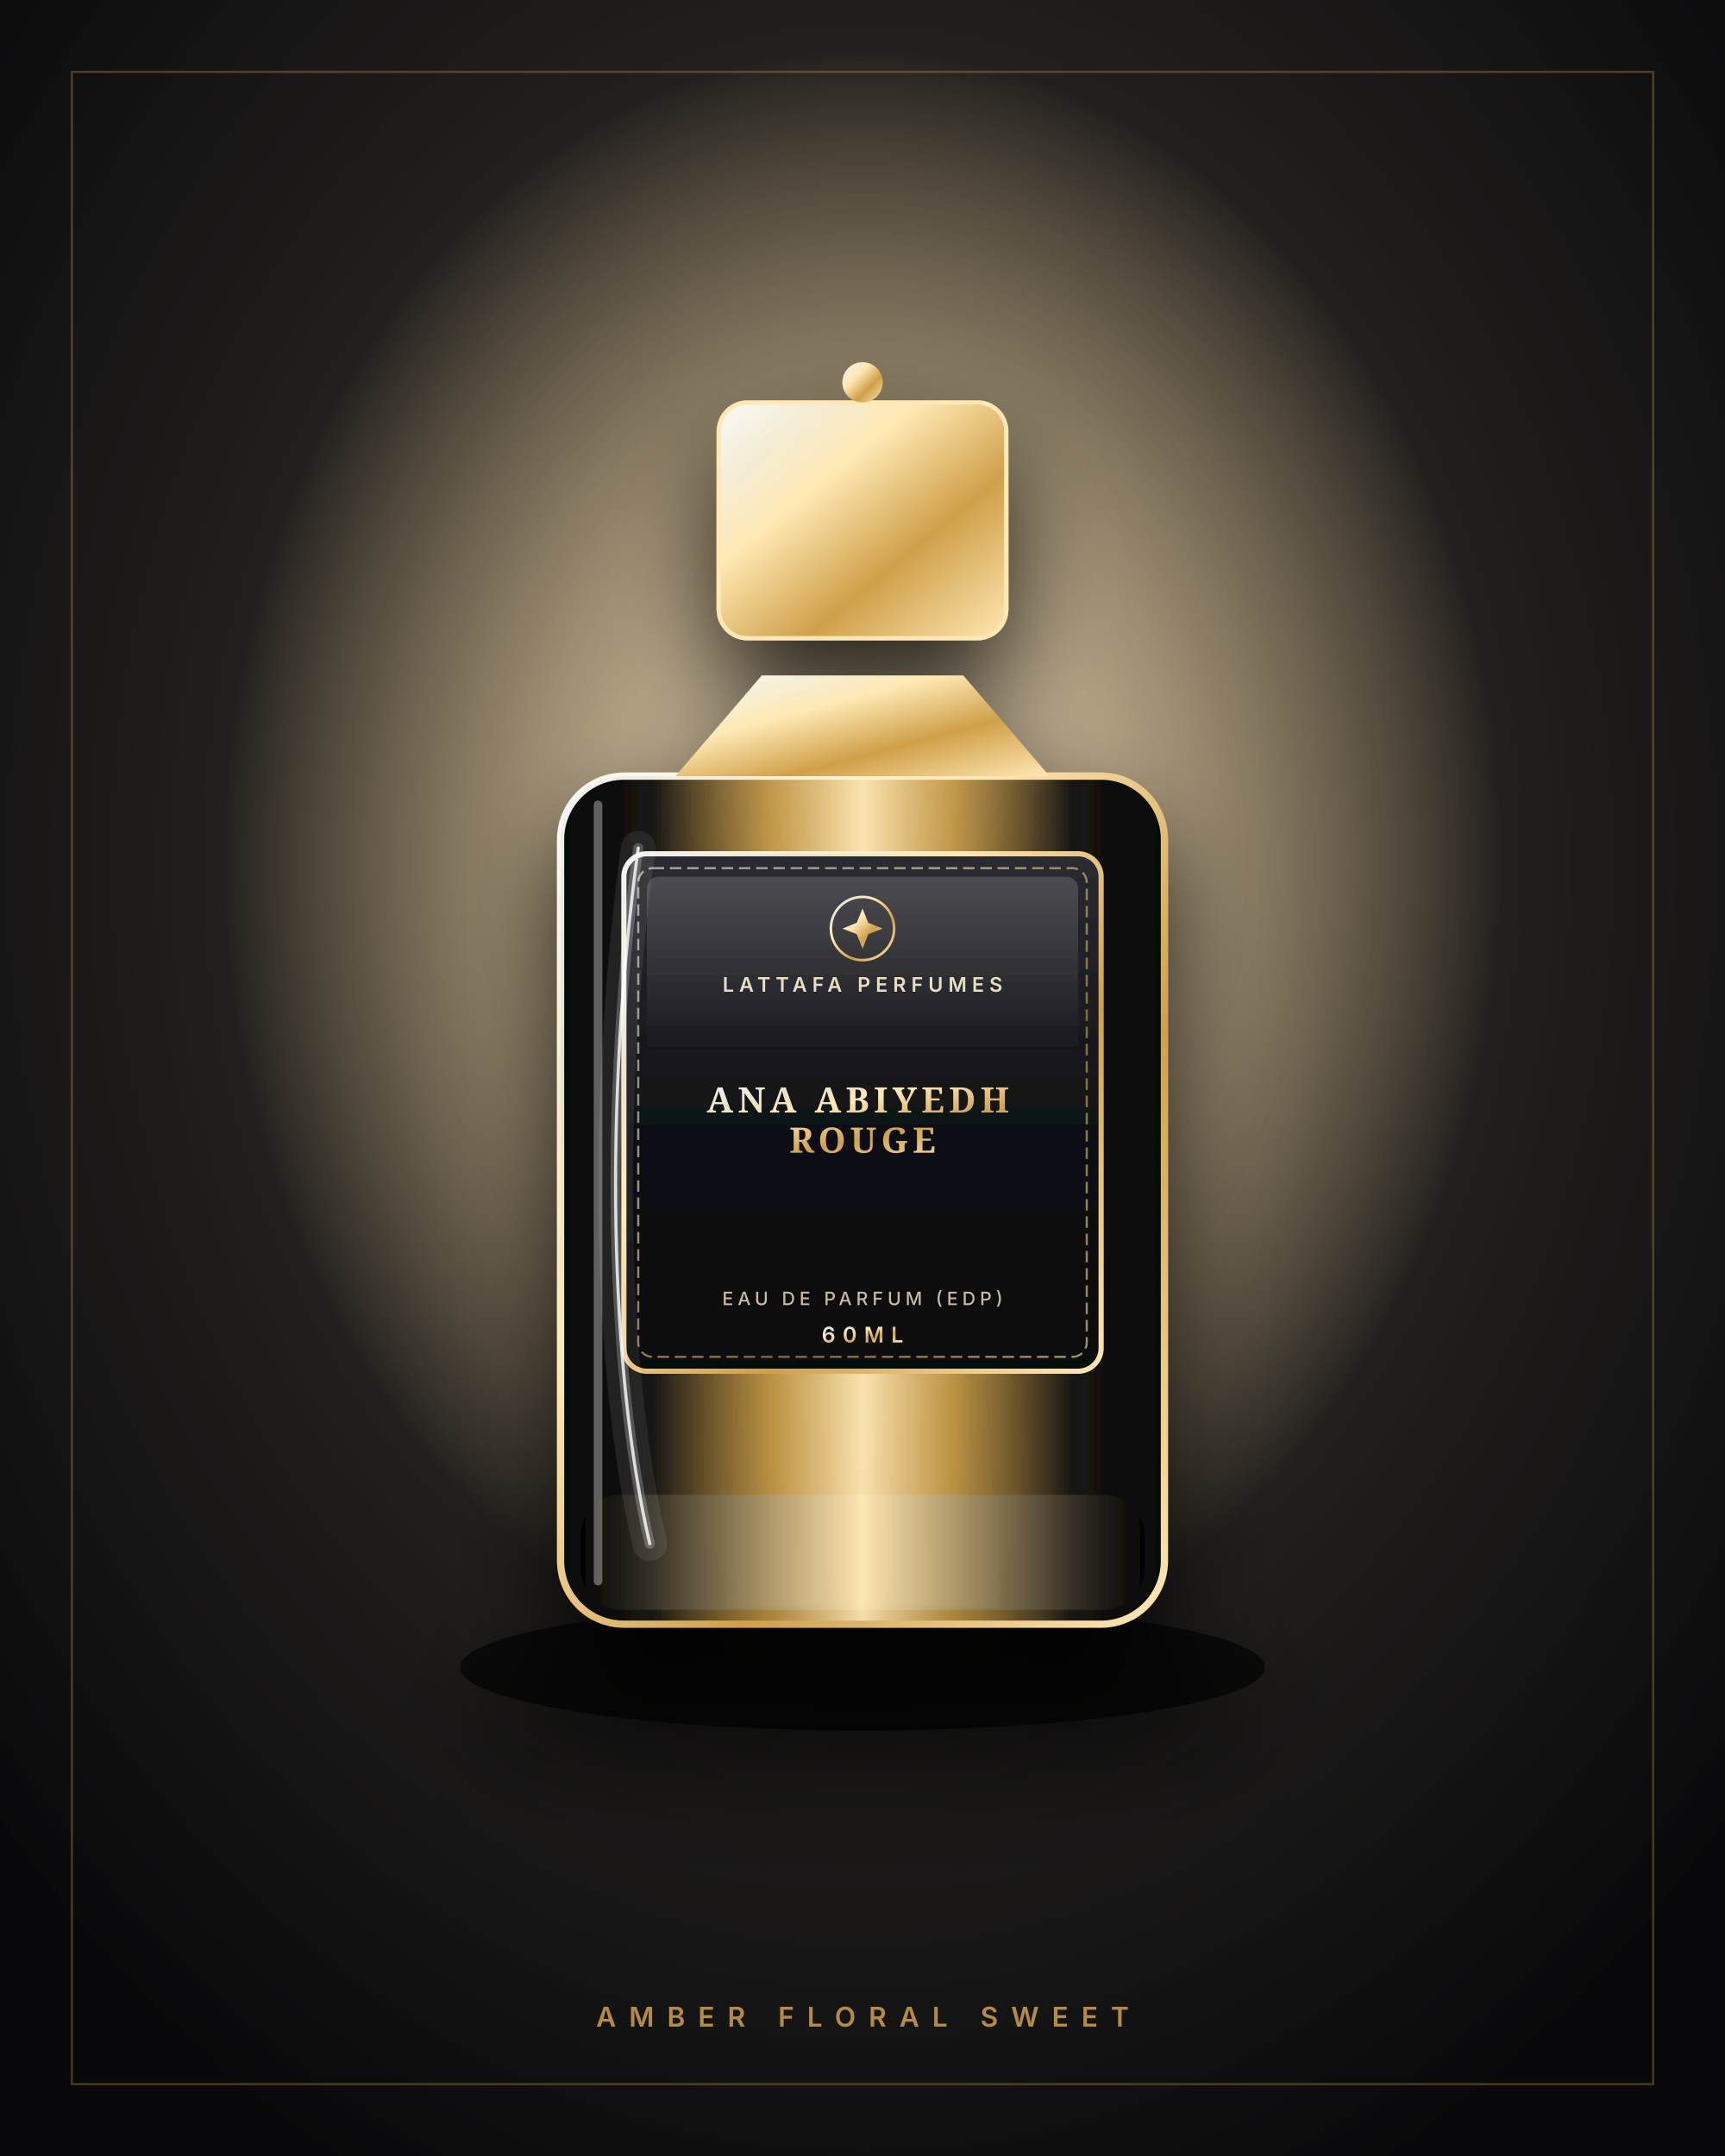
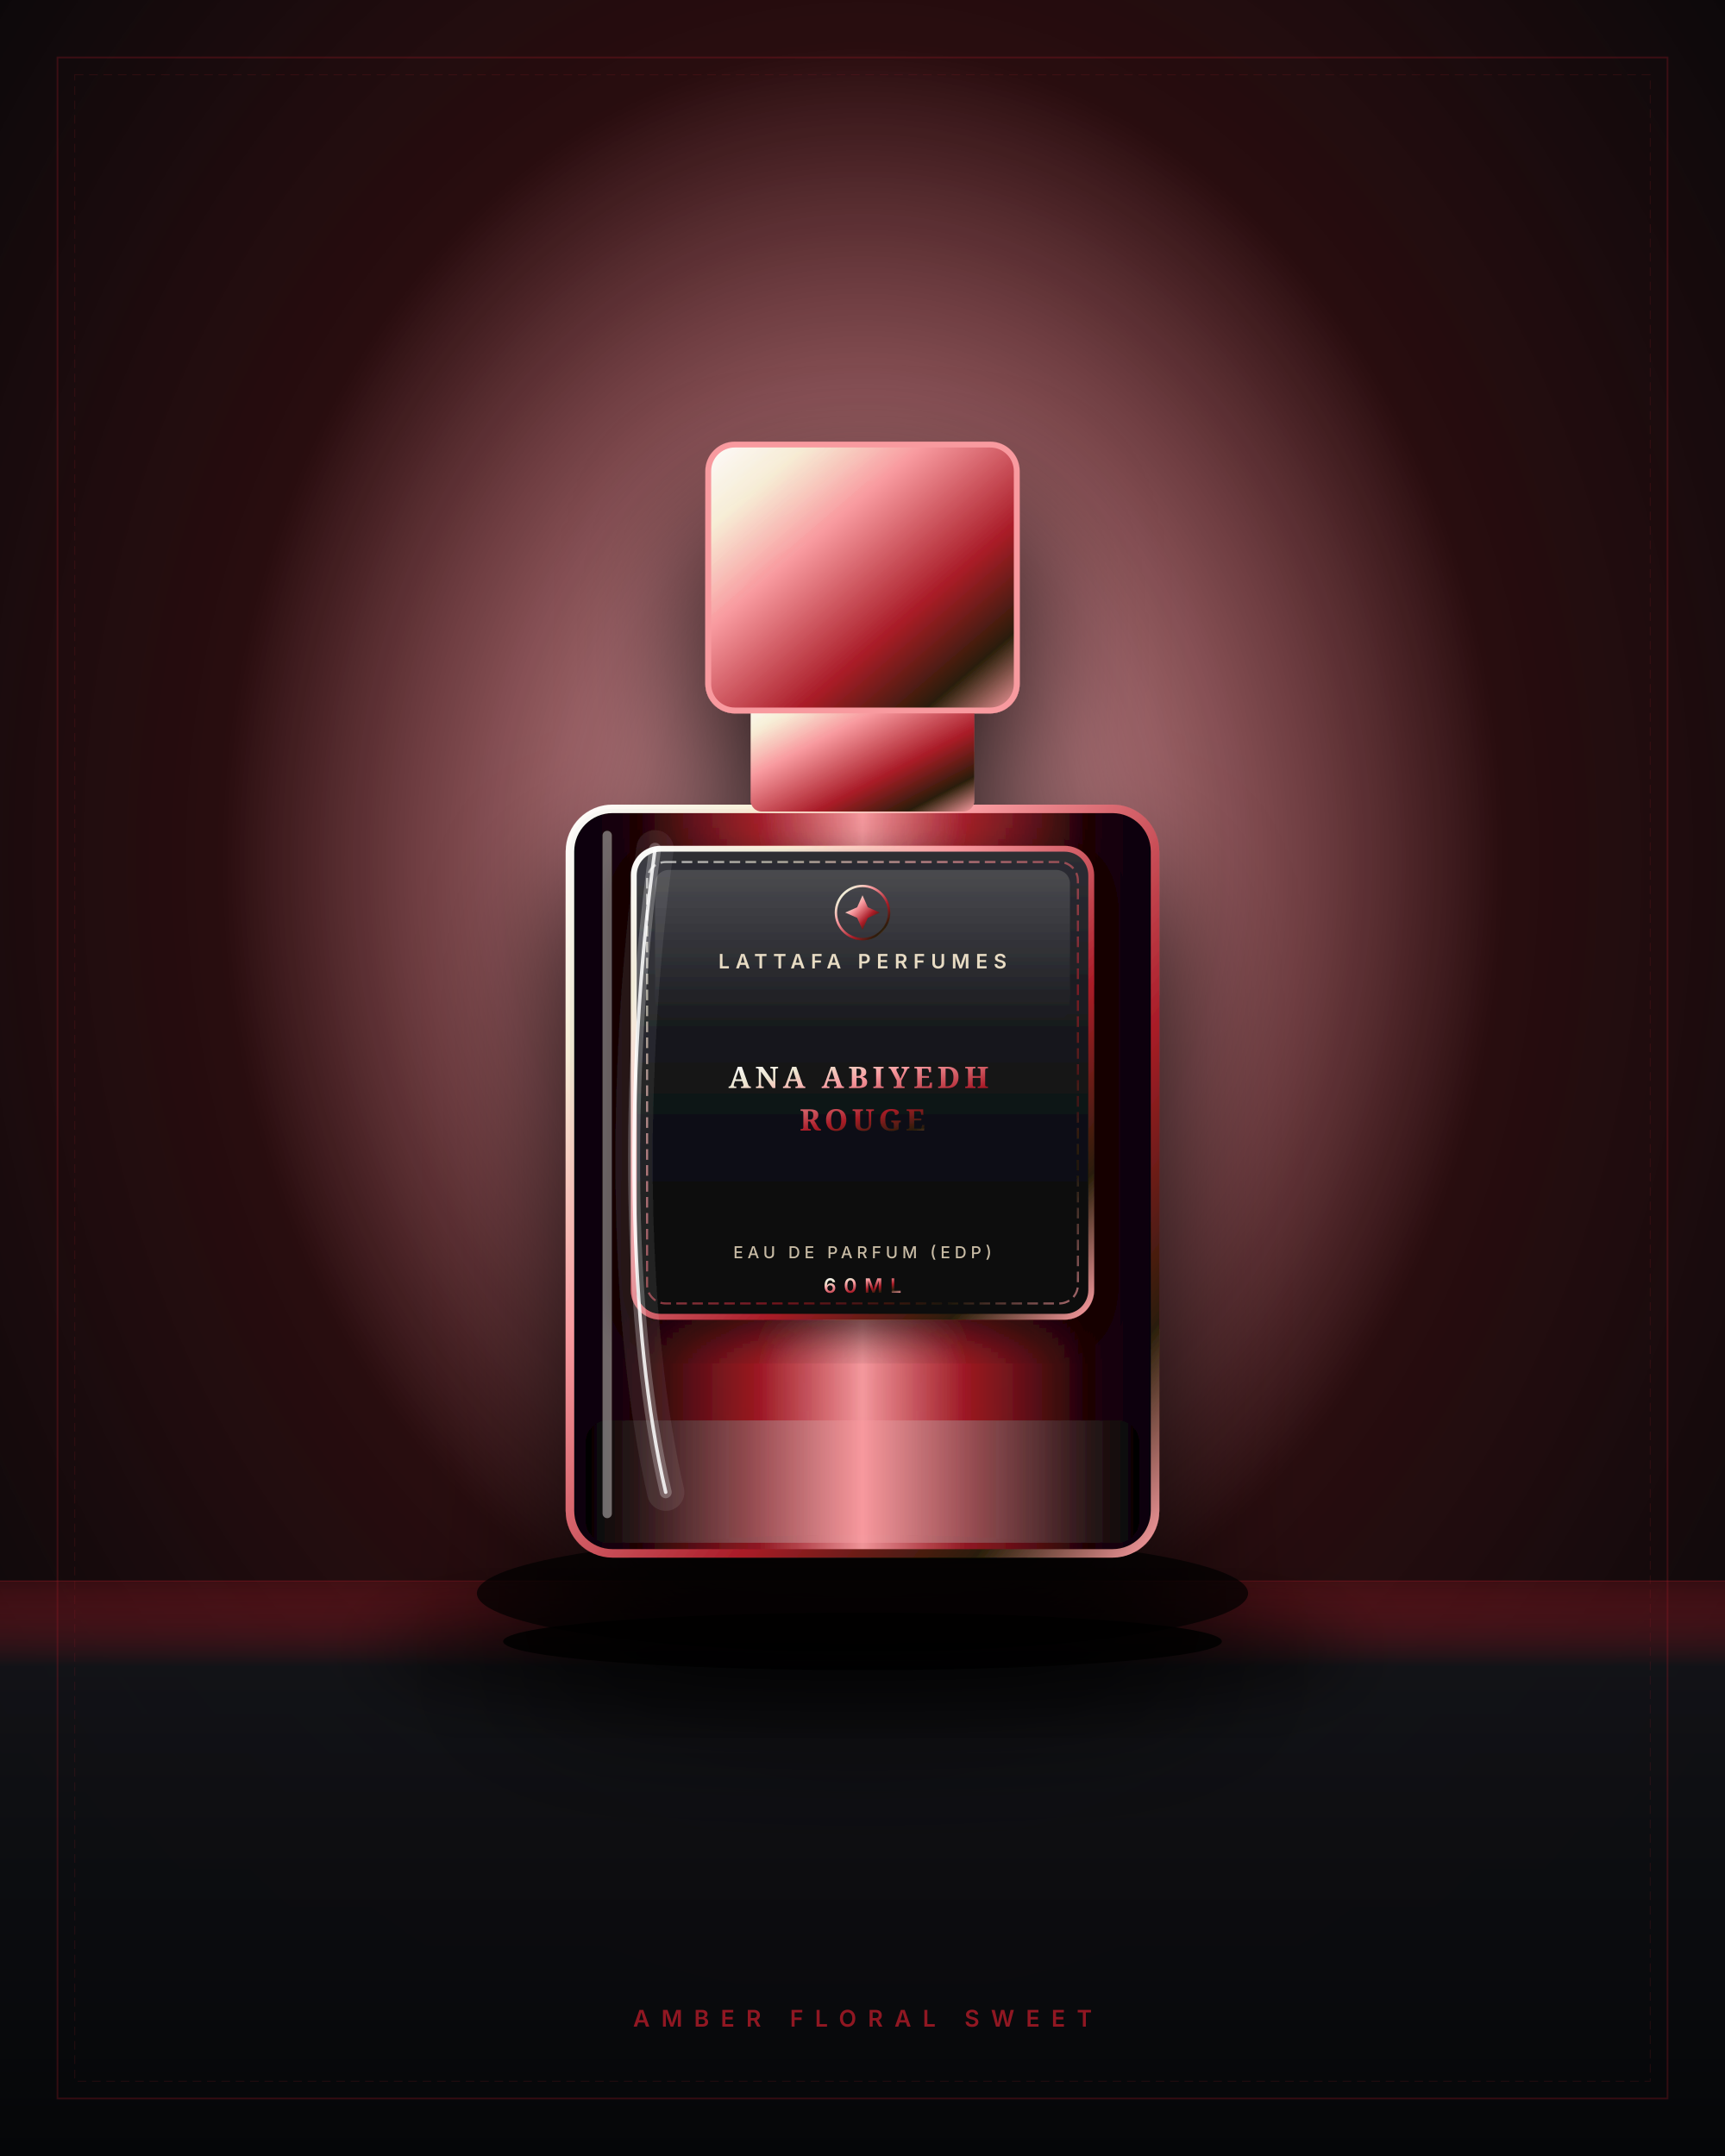
- <svg xmlns="http://www.w3.org/2000/svg" viewBox="0 0 600 750" width="600" height="750">
+ <svg xmlns="http://www.w3.org/2000/svg" viewBox="0 0 1200 1500" width="1200" height="1500">
  <defs>
    <radialGradient id="ambG" cx="50%" cy="40%" r="68%">
-       <stop offset="0%" stop-color="#cfa049" stop-opacity="0.32" />
-       <stop offset="55%" stop-color="#171513" stop-opacity="0.95" />
+       <stop offset="0%" stop-color="#a81a26" stop-opacity="0.36" />
+       <stop offset="55%" stop-color="#210406" stop-opacity="0.96" />
      <stop offset="100%" stop-color="#08080a" />
    </radialGradient>
+     <linearGradient id="pedestalG" x1="0%" y1="0%" x2="0%" y2="100%">
+       <stop offset="0%" stop-color="#a81a26" stop-opacity="0.22" />
+       <stop offset="15%" stop-color="#121317" stop-opacity="0.95" />
+       <stop offset="100%" stop-color="#050608" />
+     </linearGradient>
    <linearGradient id="metalG" x1="0%" y1="0%" x2="100%" y2="100%">
-       <stop offset="0%" stop-color="#ffffff" stop-opacity="0.95" />
-       <stop offset="18%" stop-color="#fff8df" stop-opacity="0.9" />
-       <stop offset="35%" stop-color="#ffe8b3" />
-       <stop offset="65%" stop-color="#cfa049" />
-       <stop offset="100%" stop-color="#ffe8b3" />
+       <stop offset="0%" stop-color="#ffffff" stop-opacity="0.98" />
+       <stop offset="16%" stop-color="#fff8df" stop-opacity="0.92" />
+       <stop offset="35%" stop-color="#f89a9f" />
+       <stop offset="65%" stop-color="#a81a26" />
+       <stop offset="85%" stop-color="#2a1f0a" />
+       <stop offset="100%" stop-color="#f89a9f" />
    </linearGradient>
    <linearGradient id="bodyG" x1="0%" y1="0%" x2="100%" y2="0%">
      <stop offset="0%" stop-color="#050609" />
-       <stop offset="15%" stop-color="#171513" />
-       <stop offset="35%" stop-color="#cfa049" stop-opacity="0.8" />
-       <stop offset="50%" stop-color="#ffe8b3" stop-opacity="0.95" />
-       <stop offset="65%" stop-color="#cfa049" stop-opacity="0.8" />
-       <stop offset="85%" stop-color="#171513" />
+       <stop offset="12%" stop-color="#210406" />
+       <stop offset="32%" stop-color="#a81a26" stop-opacity="0.82" />
+       <stop offset="50%" stop-color="#f89a9f" stop-opacity="0.96" />
+       <stop offset="68%" stop-color="#a81a26" stop-opacity="0.82" />
+       <stop offset="88%" stop-color="#210406" />
      <stop offset="100%" stop-color="#050609" />
    </linearGradient>
    <linearGradient id="baseG" x1="0%" y1="0%" x2="100%" y2="0%">
-       <stop offset="0%" stop-color="#000000" stop-opacity="0.8" />
-       <stop offset="50%" stop-color="#ffe8b3" stop-opacity="0.75" />
-       <stop offset="100%" stop-color="#000000" stop-opacity="0.8" />
+       <stop offset="0%" stop-color="#000000" stop-opacity="0.85" />
+       <stop offset="50%" stop-color="#f89a9f" stop-opacity="0.8" />
+       <stop offset="100%" stop-color="#000000" stop-opacity="0.85" />
    </linearGradient>
    <linearGradient id="labelG" x1="0%" y1="0%" x2="0%" y2="100%">
-       <stop offset="0%" stop-color="#2b2b31" />
-       <stop offset="50%" stop-color="#111216" />
-       <stop offset="100%" stop-color="#06070a" />
+       <stop offset="0%" stop-color="#2e2e34" />
+       <stop offset="50%" stop-color="#121317" />
+       <stop offset="100%" stop-color="#07080a" />
    </linearGradient>
    <linearGradient id="labelSheen" x1="0%" y1="0%" x2="0%" y2="100%">
-       <stop offset="0%" stop-color="#ffffff" stop-opacity="0.75" />
+       <stop offset="0%" stop-color="#ffffff" stop-opacity="0.8" />
      <stop offset="100%" stop-color="#ffffff" stop-opacity="0" />
    </linearGradient>
+     <filter id="softShadow" x="-20%" y="-20%" width="140%" height="140%">
+       <feGaussianBlur stdDeviation="24" />
+     </filter>
    <filter id="flaconShadow" x="-30%" y="-20%" width="160%" height="150%">
-       <feDropShadow dx="0" dy="18" stdDeviation="18" flood-color="#000000" flood-opacity="0.8" />
+       <feDropShadow dx="0" dy="28" stdDeviation="26" flood-color="#000000" flood-opacity="0.85" />
+     </filter>
+     <filter id="plaqueShadow" x="-10%" y="-10%" width="120%" height="120%">
+       <feDropShadow dx="0" dy="6" stdDeviation="8" flood-color="#000000" flood-opacity="0.65" />
    </filter>
  </defs>
-   <rect width="600" height="750" fill="url(#ambG)" />
-   <rect x="25" y="25" width="550" height="700" fill="none" stroke="#cfa049" stroke-width="0.75" opacity="0.32" />
-   <g transform="translate(300, 365)" filter="url(#flaconShadow)">
-     <ellipse cx="0" cy="215" rx="140" ry="22" fill="#000000" opacity="0.65" />
-     <rect x="-105" y="-95" width="210" height="295" rx="22" fill="url(#bodyG)" stroke="url(#metalG)" stroke-width="2.5" />
-     <rect x="-98" y="155" width="196" height="40" rx="14" fill="url(#baseG)" opacity="0.9" />
-     <line x1="-92" y1="-85" x2="-92" y2="185" stroke="#ffffff" stroke-width="3" stroke-linecap="round" opacity="0.35" />
-     <rect x="-83.0" y="-68.0" width="166" height="180" rx="8" fill="url(#labelG)" stroke="url(#metalG)" stroke-width="1.8" />
-     <rect x="-78.0" y="-63.0" width="156" height="170" rx="5" fill="none" stroke="url(#metalG)" stroke-width="0.75" stroke-dasharray="4,2" opacity="0.6" />
-     <rect x="-75.0" y="-60.0" width="150" height="61.2" rx="4" fill="url(#labelSheen)" opacity="0.22" />
-     <g transform="translate(0, -42.0)">
-       <circle cx="0" cy="0" r="11" fill="none" stroke="url(#metalG)" stroke-width="0.9" />
-       <polygon points="0,-7 2,-2 7,0 2,2 0,7 -2,2 -7,0 -2,-2" fill="url(#metalG)" />
+   <rect width="1200" height="1500" fill="url(#ambG)" />
+   <rect x="0" y="1100" width="1200" height="400" fill="url(#pedestalG)" />
+   <line x1="0" y1="1100" x2="1200" y2="1100" stroke="#a81a26" stroke-width="0.8" opacity="0.35" />
+   <ellipse cx="600" cy="1150" rx="340" ry="42" fill="#000000" opacity="0.5" filter="url(#softShadow)" />
+   <ellipse cx="600" cy="1142" rx="250" ry="20" fill="#000000" opacity="0.85" />
+   <rect x="40" y="40" width="1120" height="1420" fill="none" stroke="#a81a26" stroke-width="1.2" opacity="0.28" />
+   <rect x="52" y="52" width="1096" height="1396" fill="none" stroke="#a81a26" stroke-width="0.6" stroke-dasharray="6,4" opacity="0.18" />
+   <g transform="translate(600, 720) scale(1.85)" filter="url(#flaconShadow)">
+     <ellipse cx="0" cy="210" rx="145" ry="22" fill="#000000" opacity="0.7" />
+     <rect x="-110" y="-85" width="220" height="280" rx="16" fill="url(#bodyG)" stroke="url(#metalG)" stroke-width="3.2" />
+     <rect x="-104" y="145" width="208" height="46" rx="8" fill="url(#baseG)" opacity="0.95" />
+     <line x1="-96" y1="-75" x2="-96" y2="180" stroke="#ffffff" stroke-width="3.5" stroke-linecap="round" opacity="0.4" />
+     <g filter="url(#plaqueShadow)">
+       <rect x="-86.0" y="-70.0" width="172" height="176" rx="10" fill="url(#labelG)" stroke="url(#metalG)" stroke-width="2.2" />
+       <rect x="-81.0" y="-65.0" width="162" height="166" rx="7" fill="none" stroke="url(#metalG)" stroke-width="0.8" stroke-dasharray="4,2" opacity="0.65" />
+       <rect x="-78.0" y="-62.0" width="156" height="56.3" rx="5" fill="url(#labelSheen)" opacity="0.18" />
+       <g transform="translate(0, -46.0)">
+         <circle cx="0" cy="0" r="10" fill="none" stroke="url(#metalG)" stroke-width="0.9" />
+         <polygon points="0,-6.5 2,-2 6.5,0 2,2 0,6.5 -2,2 -6.5,0 -2,-2" fill="url(#metalG)" />
+       </g>
+       <text x="0" y="-25.0" font-family="'Inter', sans-serif" font-size="7.5" font-weight="600" letter-spacing="2.2" fill="#e8dcc4" text-anchor="middle">LATTAFA PERFUMES</text>
+       <line x1="-68.0" y1="-17.0" x2="68.0" y2="-17.0" stroke="url(#metalG)" stroke-width="0.6" opacity="0.55" />
+       <text x="0" y="20.0" font-family="'Cinzel', serif" font-size="11.2" font-weight="700" letter-spacing="1.6" fill="url(#metalG)" text-anchor="middle">
+         <tspan x="0" dy="0">ANA ABIYEDH</tspan>
+         <tspan x="0" dy="16">ROUGE</tspan>
+       </text>
+       <line x1="-64.0" y1="70.0" x2="64.0" y2="70.0" stroke="url(#metalG)" stroke-width="0.6" opacity="0.55" />
+       <text x="0" y="84.0" font-family="'Inter', sans-serif" font-size="6.2" font-weight="500" letter-spacing="1.6" fill="#c8bba4" text-anchor="middle">EAU DE PARFUM (EDP)</text>
+       <text x="0" y="97.0" font-family="'Inter', sans-serif" font-size="7.5" font-weight="600" letter-spacing="2.8" fill="url(#metalG)" text-anchor="middle">60ML</text>
    </g>
-     <text x="0" y="-20.0" font-family="'Inter', sans-serif" font-size="7" font-weight="600" letter-spacing="1.8" fill="#e8dcc4" text-anchor="middle">LATTAFA PERFUMES</text>
-     <line x1="-63.0" y1="-12.0" x2="63.0" y2="-12.0" stroke="url(#metalG)" stroke-width="0.6" opacity="0.5" />
-     <text x="0" y="22.0" font-family="'Cinzel', serif" font-size="12.2" font-weight="700" letter-spacing="1.6" fill="url(#metalG)" text-anchor="middle">
-       <tspan x="0" dy="0">ANA ABIYEDH</tspan>
-       <tspan x="0" dy="14">ROUGE</tspan>
-     </text>
-     <line x1="-59.0" y1="74.0" x2="59.0" y2="74.0" stroke="url(#metalG)" stroke-width="0.6" opacity="0.5" />
-     <text x="0" y="89.0" font-family="'Inter', sans-serif" font-size="6.4" font-weight="500" letter-spacing="1.5" fill="#c8bba4" text-anchor="middle">EAU DE PARFUM (EDP)</text>
-     <text x="0" y="102.0" font-family="'Inter', sans-serif" font-size="7.5" font-weight="600" letter-spacing="2.5" fill="url(#metalG)" text-anchor="middle">60ML</text>
-     <path d="M-65,-95 L-35,-130 L35,-130 L65,-95 Z" fill="url(#metalG)" />
-     <rect x="-50" y="-225" width="100" height="82" rx="10" fill="url(#metalG)" stroke="#ffe8b3" stroke-width="1.5" />
-     <circle cx="0" cy="-232" r="7" fill="url(#metalG)" />
-     <path d="M-78,-70 C-90,18 -88,112 -74,172" fill="none" stroke="#ffffff" stroke-width="12" stroke-linecap="round" opacity="0.08" />
-     <path d="M-78,-70 C-90,18 -88,112 -74,172" fill="none" stroke="#ffffff" stroke-width="3.5" stroke-linecap="round" opacity="0.22" />
-     <path d="M-78,-70 C-90,18 -88,112 -74,172" fill="none" stroke="#ffffff" stroke-width="1.1" stroke-linecap="round" opacity="0.8" />
+     <rect x="-42" y="-128" width="84" height="44" rx="4" fill="url(#metalG)" />
+     <rect x="-58" y="-222" width="116" height="100" rx="10" fill="url(#metalG)" stroke="#f89a9f" stroke-width="2.2" />
+     <path d="M-78,-70 C-90,18 -88,112 -74,172" fill="none" stroke="#ffffff" stroke-width="14" stroke-linecap="round" opacity="0.08" />
+     <path d="M-78,-70 C-90,18 -88,112 -74,172" fill="none" stroke="#ffffff" stroke-width="4.5" stroke-linecap="round" opacity="0.24" />
+     <path d="M-78,-70 C-90,18 -88,112 -74,172" fill="none" stroke="#ffffff" stroke-width="1.3" stroke-linecap="round" opacity="0.85" />
  </g>
-   <text x="300" y="705" font-family="'Inter', sans-serif" font-size="9.5" font-weight="600" letter-spacing="4.5" fill="#cfa049" opacity="0.85" text-anchor="middle">AMBER FLORAL SWEET</text>
+   <text x="600" y="1410" font-family="'Inter', sans-serif" font-size="16" font-weight="600" letter-spacing="8" fill="#a81a26" opacity="0.85" text-anchor="middle">AMBER FLORAL SWEET</text>
</svg>
